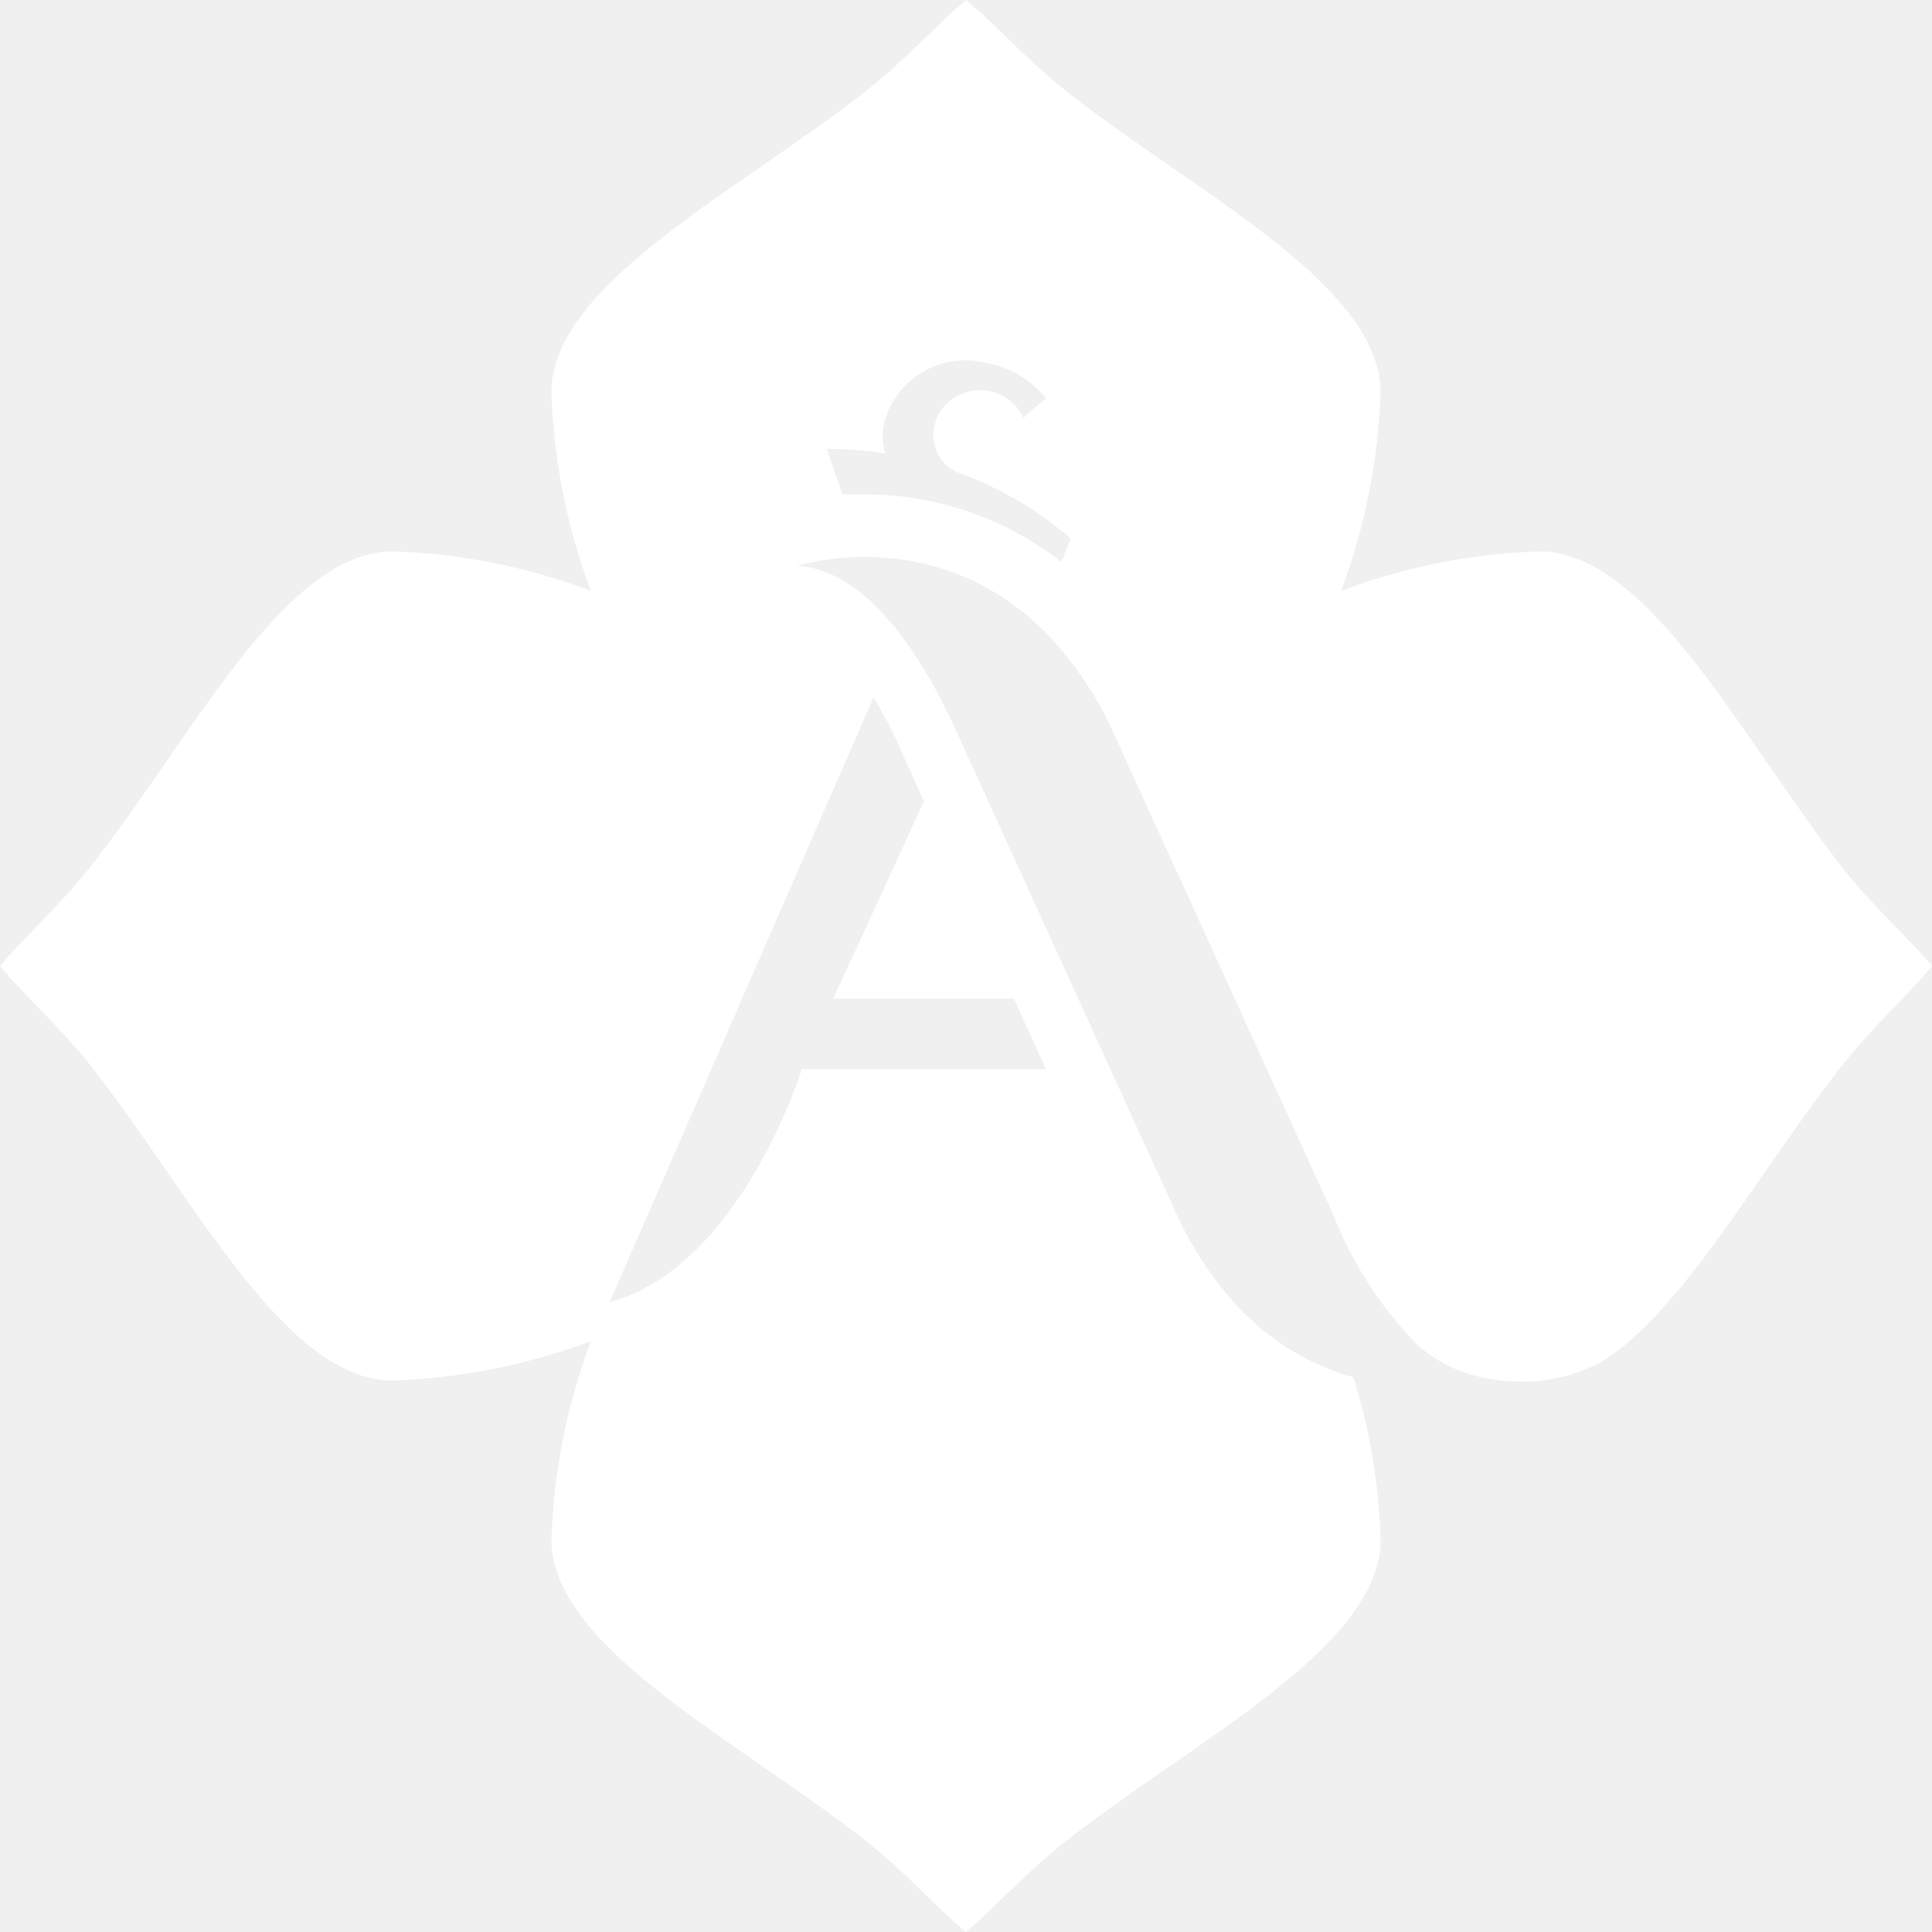
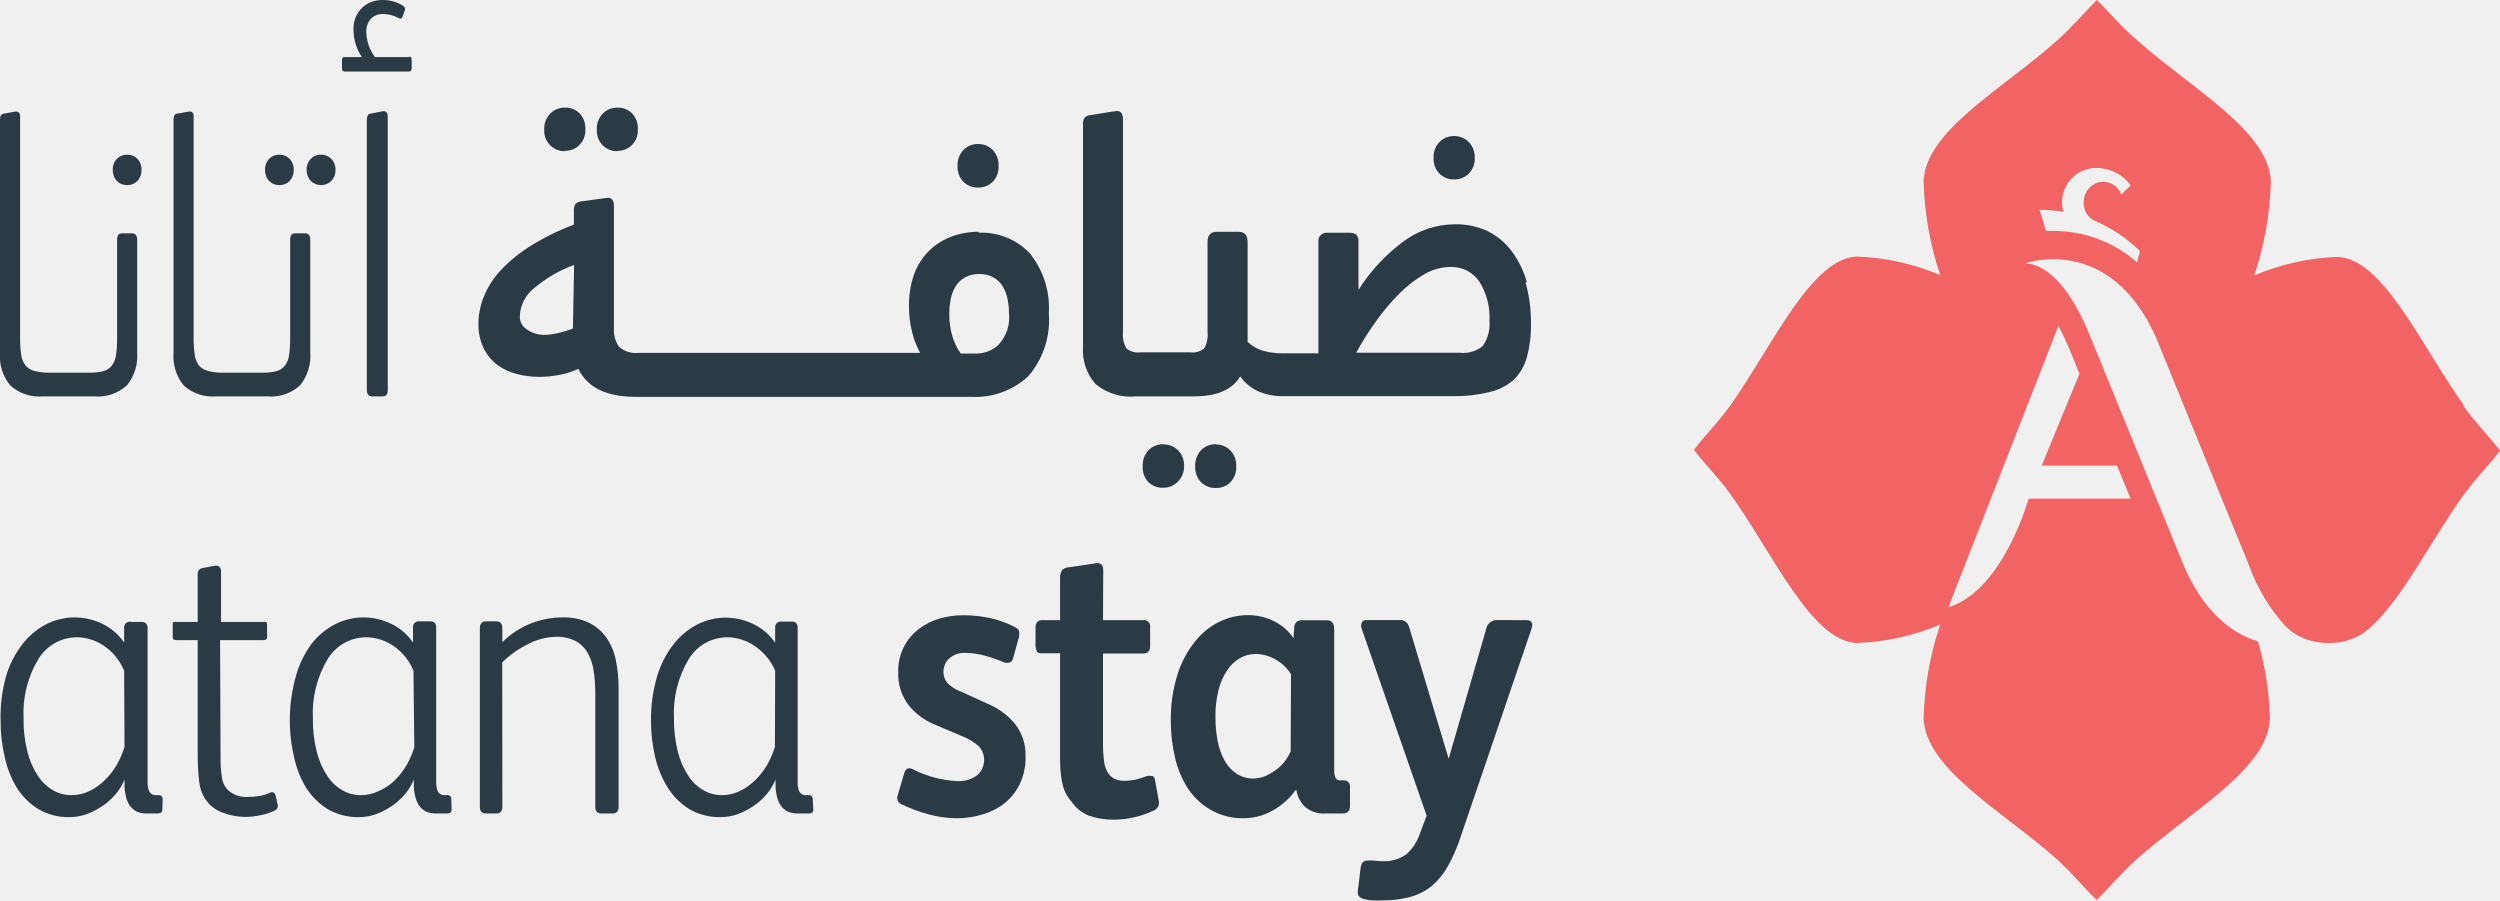
- <svg xmlns="http://www.w3.org/2000/svg" viewBox="0 0 77.58 77.58">
+ <svg xmlns="http://www.w3.org/2000/svg" viewBox="0 0 209.02 75.28">
  <defs>
-     <style>.cls-1{fill:#fff;}</style>
+     <style>.cls-1{fill:none;}.cls-2{clip-path:url(#clip-path);}.cls-3{fill:#f16463;}.cls-4{fill:#2b3b46;}</style>
+     <clipPath id="clip-path" transform="translate(0)">
+       <rect class="cls-1" width="209.02" height="75.28" />
+     </clipPath>
  </defs>
  <g id="Слой_2" data-name="Слой 2">
-     <g id="Слой_1-2" data-name="Слой 1">
-       <path class="cls-1" d="M74.05,34.93C70,29.76,66.29,22.31,61.94,22.14a24.55,24.55,0,0,0-8.09,1.59,25.13,25.13,0,0,0,1.59-8.09c-.17-4.36-7.63-8-12.79-12.11C41,2.17,40,1,38.79,0,37.6,1,36.6,2.17,34.93,3.53c-5.17,4.1-12.62,7.75-12.79,12.11a24.86,24.86,0,0,0,1.59,8.09,24.55,24.55,0,0,0-8.09-1.59c-4.36.17-8,7.62-12.11,12.79C2.17,36.6,1,37.6,0,38.79,1,40,2.17,41,3.53,42.65c4.1,5.16,7.75,12.62,12.11,12.79a25.08,25.08,0,0,0,8.09-1.59,24.86,24.86,0,0,0-1.59,8.09c.17,4.35,7.62,8,12.79,12.11,1.67,1.36,2.67,2.55,3.86,3.53,1.18-1,2.19-2.17,3.86-3.53,5.16-4.1,12.62-7.76,12.79-12.11a23.67,23.67,0,0,0-1.1-6.64c-2.38-.66-5.06-2.36-7-6.33l-9-19.74h0C37.22,26.78,35,22.89,32,22.72c.06,0,8.07-2.61,12.55,6.35l9,19.74A15.57,15.57,0,0,0,56.91,54a6.15,6.15,0,0,0,.66.51,5.83,5.83,0,0,0,1.94.8,7.26,7.26,0,0,0,1.57.17h.13a6.6,6.6,0,0,0,3.11-.8q.42-.27.84-.6c3-2.43,5.83-7.55,8.89-11.39C75.4,41,76.6,40,77.58,38.79c-1-1.19-2.18-2.19-3.53-3.86M35.08,28a19.17,19.17,0,0,1,1.12,2.18l.9,2c-1.67,3.65-3.64,7.92-3.64,7.92h7.25L42,42.93H32.2s-2.46,7.94-7.72,9.36L35.08,28m7.54-5.44a12.89,12.89,0,0,0-8-2.71c-.28,0-.54,0-.79,0l-.63-1.82a15.11,15.11,0,0,1,2.35.18A2.63,2.63,0,0,1,35.5,17a3.37,3.37,0,0,1,4.08-2.43A3.9,3.9,0,0,1,42,16c-.33.26-.62.52-.9.78a1.9,1.9,0,0,0-1.74-1.11,1.93,1.93,0,0,0-1.54.76,1.77,1.77,0,0,0-.34,1,1.64,1.64,0,0,0,1,1.55A14.35,14.35,0,0,1,43,21.63Z" />
+     <g id="Layer_1" data-name="Layer 1">
+       <g class="cls-2">
+         <path class="cls-3" d="M206,33.89c-3.57-5-6.74-12.24-10.53-12.41a19.52,19.52,0,0,0-7,1.55,27.14,27.14,0,0,0,1.39-7.86c-.16-4.22-6.63-7.77-11.12-11.75C177.21,2.11,176.33,1,175.31,0c-1,1-1.91,2.11-3.36,3.42-4.49,4-11,7.53-11.12,11.75A26.49,26.49,0,0,0,162.22,23a19.57,19.57,0,0,0-7-1.55c-3.78.17-7,7.4-10.52,12.41-1.18,1.62-2.22,2.6-3.07,3.75.85,1.15,1.89,2.12,3.07,3.74,3.57,5,6.74,12.24,10.52,12.41a19.77,19.77,0,0,0,7-1.54,26.36,26.36,0,0,0-1.39,7.85c.15,4.23,6.63,7.77,11.12,11.75,1.45,1.32,2.32,2.47,3.36,3.43,1-1,1.9-2.11,3.35-3.43,4.49-4,11-7.52,11.12-11.75a25.33,25.33,0,0,0-1-6.44c-2.07-.64-4.39-2.29-6.12-6.14l-7.82-19.16h0c-.94-2.38-2.83-6.15-5.51-6.32,0,0,7-2.52,10.91,6.16l7.82,19.16a15.22,15.22,0,0,0,3,5,6.33,6.33,0,0,0,.56.49,4.91,4.91,0,0,0,1.7.78,5.45,5.45,0,0,0,1.36.16h.11A5.32,5.32,0,0,0,197.5,53a7.32,7.32,0,0,0,.72-.58c2.64-2.36,5.07-7.32,7.73-11,1.18-1.62,2.21-2.59,3.07-3.74-.86-1.15-1.89-2.13-3.07-3.75m-33.87-6.72a22.4,22.4,0,0,1,1,2.12l.78,1.92c-1.46,3.53-3.16,7.68-3.16,7.68H177l1.13,2.76h-8.52s-2.14,7.71-6.71,9.08l9.21-23.56m6.56-5.27a10.48,10.48,0,0,0-6.93-2.63c-.24,0-.46,0-.68,0l-.54-1.77a11.32,11.32,0,0,1,2,.18A2.87,2.87,0,0,1,176,14.13a3.38,3.38,0,0,1,2.14,1.38c-.29.25-.54.51-.78.76a1.66,1.66,0,0,0-1.52-1.08,1.63,1.63,0,0,0-1.33.74,1.79,1.79,0,0,0-.3,1,1.63,1.63,0,0,0,.88,1.51A12.09,12.09,0,0,1,178.92,21Z" transform="translate(0)" />
+         <path class="cls-4" d="M13.57,67.68q0,.33-.36.33h-.86a2.12,2.12,0,0,1-.86-.13,1.46,1.46,0,0,1-.51-.37,1.88,1.88,0,0,1-.43-.83,4.07,4.07,0,0,1-.14-1.07v-.43a4.48,4.48,0,0,1-.7,1.17,5.17,5.17,0,0,1-1.09,1,6.14,6.14,0,0,1-1.34.71,4.37,4.37,0,0,1-1.46.26,5,5,0,0,1-2.63-.68,5.73,5.73,0,0,1-1.8-1.8,8.46,8.46,0,0,1-1-2.57,12.92,12.92,0,0,1-.34-3A12.45,12.45,0,0,1,.49,56.6a8.11,8.11,0,0,1,1.36-2.71,6,6,0,0,1,2-1.69,5.24,5.24,0,0,1,2.45-.58,5.33,5.33,0,0,1,2.2.51,4.65,4.65,0,0,1,1.88,1.59l0-1.24A.47.47,0,0,1,11,52h.86c.32,0,.48.18.48.53V64.25c0,.46,0,.85,0,1.16a2,2,0,0,0,.1.67.6.6,0,0,0,.63.4h.21c.21,0,.32.12.32.36Zm-3.19-11.6A4.68,4.68,0,0,0,8.7,54a4.1,4.1,0,0,0-2.29-.72,3.79,3.79,0,0,0-3.19,1.8,8.77,8.77,0,0,0-1.25,5,10.7,10.7,0,0,0,.33,2.8,6.53,6.53,0,0,0,.88,2,3.69,3.69,0,0,0,1.27,1.2,3,3,0,0,0,1.52.4,3.35,3.35,0,0,0,1.52-.35,4.75,4.75,0,0,0,1.28-.91,5.89,5.89,0,0,0,1-1.29,7.7,7.7,0,0,0,.64-1.48Z" transform="translate(0)" />
+         <path class="cls-4" d="M18.44,63.35a10.49,10.49,0,0,0,.1,1.56A1.91,1.91,0,0,0,19,66a2.26,2.26,0,0,0,1.76.63,5.55,5.55,0,0,0,1-.09,3.42,3.42,0,0,0,.82-.27c.24-.09.39,0,.45.2l.18.77a.45.45,0,0,1-.3.56,4.82,4.82,0,0,1-1.09.35,6.23,6.23,0,0,1-1.36.15A5.37,5.37,0,0,1,18.78,68a3.08,3.08,0,0,1-1.36-.85,3.28,3.28,0,0,1-.76-1.75A18.76,18.76,0,0,1,16.53,63V53.52H14.77a.54.54,0,0,1-.24-.05c-.06,0-.09-.13-.09-.28v-.91c0-.15,0-.25.09-.28a.54.54,0,0,1,.24,0h1.76v-3.9a.81.81,0,0,1,.07-.41.53.53,0,0,1,.31-.19L18,47.29c.32,0,.48.13.48.53V52H22a.54.54,0,0,1,.24,0c.06,0,.09.13.09.28v.91c0,.15,0,.24-.09.28a.54.54,0,0,1-.24.05h-3.6Z" transform="translate(0)" />
+         <path class="cls-4" d="M37.76,67.68c0,.22-.11.33-.35.33h-.87a2.15,2.15,0,0,1-.86-.13,1.46,1.46,0,0,1-.51-.37,2,2,0,0,1-.43-.83,4.07,4.07,0,0,1-.14-1.07v-.43a4.48,4.48,0,0,1-.7,1.17,5.17,5.17,0,0,1-1.09,1,5.92,5.92,0,0,1-1.34.71,4.32,4.32,0,0,1-1.46.26,5,5,0,0,1-2.63-.68,5.73,5.73,0,0,1-1.8-1.8,8.2,8.2,0,0,1-1-2.57,13.5,13.5,0,0,1,.14-6.66A8.3,8.3,0,0,1,26,53.89a6,6,0,0,1,2-1.69,5.27,5.27,0,0,1,2.45-.58,5.33,5.33,0,0,1,2.2.51,4.58,4.58,0,0,1,1.88,1.59l0-1.24a.47.47,0,0,1,.54-.53H36c.31,0,.47.18.47.53V64.25c0,.46,0,.85,0,1.16a2,2,0,0,0,.1.67.6.6,0,0,0,.63.4h.21c.22,0,.32.12.32.36Zm-3.19-11.6A4.62,4.62,0,0,0,32.89,54a4.09,4.09,0,0,0-2.28-.72,3.79,3.79,0,0,0-3.2,1.8,8.77,8.77,0,0,0-1.25,5,10.7,10.7,0,0,0,.33,2.8,6.53,6.53,0,0,0,.88,2,3.69,3.69,0,0,0,1.27,1.2,3,3,0,0,0,1.52.4,3.33,3.33,0,0,0,1.52-.35A4.46,4.46,0,0,0,33,65.25a5.89,5.89,0,0,0,1-1.29,7.7,7.7,0,0,0,.64-1.48Z" transform="translate(0)" />
+         <path class="cls-4" d="M42,67.45c0,.37-.16.56-.48.56H40.6c-.32,0-.48-.19-.48-.56V52.55q0-.6.51-.6h.89q.48,0,.48.6l0,1.14a7.08,7.08,0,0,1,2.37-1.56A7.29,7.29,0,0,1,47,51.62a5,5,0,0,1,2.21.43,3.86,3.86,0,0,1,1.46,1.22,5,5,0,0,1,.81,1.88,11.63,11.63,0,0,1,.24,2.47v9.83c0,.37-.16.56-.48.56h-1c-.31,0-.47-.19-.47-.56V57.92a11.7,11.7,0,0,0-.14-1.85,4.17,4.17,0,0,0-.49-1.47,2.53,2.53,0,0,0-1-1,3.47,3.47,0,0,0-1.67-.36,5.28,5.28,0,0,0-2.38.64,8.27,8.27,0,0,0-2.1,1.5Z" transform="translate(0)" />
+         <path class="cls-4" d="M68,67.68q0,.33-.36.33h-.86a2.12,2.12,0,0,1-.86-.13,1.46,1.46,0,0,1-.51-.37,1.88,1.88,0,0,1-.43-.83,4.07,4.07,0,0,1-.14-1.07v-.43a4.48,4.48,0,0,1-.7,1.17,5.17,5.17,0,0,1-1.09,1,6.14,6.14,0,0,1-1.34.71,4.37,4.37,0,0,1-1.46.26,5,5,0,0,1-2.63-.68,5.63,5.63,0,0,1-1.8-1.8,8.46,8.46,0,0,1-1.05-2.57,12.92,12.92,0,0,1-.34-3,12.45,12.45,0,0,1,.49-3.65,8.11,8.11,0,0,1,1.36-2.71,6,6,0,0,1,2-1.69,5.24,5.24,0,0,1,2.45-.58,5.33,5.33,0,0,1,2.2.51,4.65,4.65,0,0,1,1.88,1.59l0-1.24a.47.47,0,0,1,.54-.53h.86c.32,0,.48.18.48.53V64.25c0,.46,0,.85,0,1.16a2,2,0,0,0,.1.67.6.6,0,0,0,.63.4h.21c.21,0,.32.12.32.36Zm-3.19-11.6A4.68,4.68,0,0,0,63.08,54a4.1,4.1,0,0,0-2.29-.72,3.79,3.79,0,0,0-3.19,1.8,8.77,8.77,0,0,0-1.25,5,10.7,10.7,0,0,0,.33,2.8,6.53,6.53,0,0,0,.88,2,3.69,3.69,0,0,0,1.27,1.2,3,3,0,0,0,1.52.4,3.35,3.35,0,0,0,1.52-.35,4.75,4.75,0,0,0,1.28-.91,5.89,5.89,0,0,0,1-1.29,7.7,7.7,0,0,0,.64-1.48Z" transform="translate(0)" />
+         <path class="cls-4" d="M85.75,63.25a5.16,5.16,0,0,1-.48,2.28A4.63,4.63,0,0,1,84,67.15a5.43,5.43,0,0,1-1.84.94,7.14,7.14,0,0,1-2.18.32,9,9,0,0,1-2.37-.33,12.93,12.93,0,0,1-2.22-.83.58.58,0,0,1-.33-.77l.54-1.83c.12-.4.36-.51.71-.34a9.12,9.12,0,0,0,3.76,1,2.58,2.58,0,0,0,1.6-.47,1.69,1.69,0,0,0,.18-2.43,4.44,4.44,0,0,0-1.36-.84l-2.36-1A5.45,5.45,0,0,1,76,59a4.26,4.26,0,0,1-.9-2.8,4.37,4.37,0,0,1,1.72-3.61,5.12,5.12,0,0,1,1.73-.87,6.86,6.86,0,0,1,2-.28,10.46,10.46,0,0,1,2.15.22,8.31,8.31,0,0,1,2.18.78c.19.11.31.22.32.33a1.35,1.35,0,0,1,0,.47l-.5,1.8a.46.46,0,0,1-.29.35.75.75,0,0,1-.43,0,11.72,11.72,0,0,0-1.64-.57,6.35,6.35,0,0,0-1.58-.23,1.89,1.89,0,0,0-1.42.48,1.52,1.52,0,0,0-.16,2,2.89,2.89,0,0,0,1.16.75L82.92,59a5.69,5.69,0,0,1,2,1.6,4.15,4.15,0,0,1,.82,2.67" transform="translate(0)" />
+         <path class="cls-4" d="M92.22,51.85h3.37a.5.5,0,0,1,.57.57V54c0,.43-.2.64-.59.64H92.22v7.63a9.67,9.67,0,0,0,.08,1.31,2.42,2.42,0,0,0,.31,1,1.49,1.49,0,0,0,.54.52,1.8,1.8,0,0,0,.86.18,4.65,4.65,0,0,0,1-.11,7.56,7.56,0,0,0,.88-.29,1.42,1.42,0,0,1,.44,0c.12,0,.21.14.25.39l.3,1.66a.7.7,0,0,1-.42.84,8.46,8.46,0,0,1-1.57.55,7.52,7.52,0,0,1-1.77.21,6.16,6.16,0,0,1-2.07-.33A3.2,3.2,0,0,1,89.57,67,3.46,3.46,0,0,1,89,66.1,5,5,0,0,1,88.73,65a10.46,10.46,0,0,1-.1-1.33c0-.49,0-1,0-1.63V54.62h-1.4c-.28,0-.46,0-.53-.15a1.26,1.26,0,0,1-.12-.69V52.52c0-.45.18-.67.53-.67h1.52v-3.5a1.27,1.27,0,0,1,.12-.61.65.65,0,0,1,.48-.29l2.42-.36a.56.56,0,0,1,.41.08c.12.08.18.25.18.52Z" transform="translate(0)" />
+         <path class="cls-4" d="M112.87,67.38q0,.63-.6.63h-1.43a2.38,2.38,0,0,1-1.73-.55,2.49,2.49,0,0,1-.72-1.41h-.06a5.83,5.83,0,0,1-1.86,1.68,4.91,4.91,0,0,1-2.46.68,5.26,5.26,0,0,1-2.73-.67A5.64,5.64,0,0,1,99.37,66a8,8,0,0,1-1.12-2.62,13.2,13.2,0,0,1-.36-3.12,12.25,12.25,0,0,1,.54-3.81,8.4,8.4,0,0,1,1.43-2.75A6,6,0,0,1,101.92,52a5.4,5.4,0,0,1,2.41-.57,4.85,4.85,0,0,1,2.23.53,4.18,4.18,0,0,1,1.59,1.4l.06-.9a.58.58,0,0,1,.63-.6h2.09c.41,0,.62.25.62.73V64.35a1.61,1.61,0,0,0,.11.68.42.42,0,0,0,.43.22h.24a.49.49,0,0,1,.54.56Zm-4.93-11a3.52,3.52,0,0,0-1.26-1.22,3.31,3.31,0,0,0-1.69-.48,2.7,2.7,0,0,0-1.3.33,3.29,3.29,0,0,0-1.07,1,5.18,5.18,0,0,0-.73,1.64,8.59,8.59,0,0,0-.27,2.28,10.55,10.55,0,0,0,.18,2,5.5,5.5,0,0,0,.57,1.63,3.15,3.15,0,0,0,1,1.12,2.51,2.51,0,0,0,1.43.41,2.73,2.73,0,0,0,1-.21,4.94,4.94,0,0,0,.92-.54,3.73,3.73,0,0,0,.72-.71,4.5,4.5,0,0,0,.47-.8Z" transform="translate(0)" />
+         <path class="cls-4" d="M127.6,51.85c.48,0,.62.27.42.8l-5.88,17.26a14.48,14.48,0,0,1-1.09,2.52,6,6,0,0,1-1.35,1.65,5,5,0,0,1-1.79.91,8.76,8.76,0,0,1-2.36.29,7.56,7.56,0,0,1-.83,0,3.25,3.25,0,0,1-.75-.13q-.36-.14-.42-.33a1.22,1.22,0,0,1,0-.54l.21-1.73q.09-.6.54-.6a4.69,4.69,0,0,1,.58,0,4.82,4.82,0,0,0,.61.05,3.22,3.22,0,0,0,2.09-.57,4,4,0,0,0,1.13-1.73l.57-1.5-5.43-15.63a.66.66,0,0,1,0-.51c.06-.15.2-.22.42-.22H117a.83.83,0,0,1,.57.17,1,1,0,0,1,.27.5l3.28,10.93,3.13-10.83a.9.9,0,0,1,.9-.77Z" transform="translate(0)" />
+         <path class="cls-4" d="M10.63,12.93a1.18,1.18,0,0,0-.86.35,1.25,1.25,0,0,0-.34.92,1.29,1.29,0,0,0,.34.93,1.18,1.18,0,0,0,.86.35,1.19,1.19,0,0,0,.86-.35,1.29,1.29,0,0,0,.34-.93,1.25,1.25,0,0,0-.34-.92,1.19,1.19,0,0,0-.86-.35" transform="translate(0)" />
+         <path class="cls-4" d="M11.05,19.51h-.87q-.39,0-.39.54v8.22A9.18,9.18,0,0,1,9.7,29.7a1.83,1.83,0,0,1-.35.87,1.37,1.37,0,0,1-.7.46,4.46,4.46,0,0,1-1.21.13H4.06A4.54,4.54,0,0,1,2.84,31a1.35,1.35,0,0,1-.72-.46,1.87,1.87,0,0,1-.35-.89,9.5,9.5,0,0,1-.09-1.44V9.74c0-.32-.14-.45-.42-.41L.33,9.5C.11,9.53,0,9.69,0,10V29.52a3.82,3.82,0,0,0,.86,2.71,3.62,3.62,0,0,0,2.75.91H7.86a3.6,3.6,0,0,0,2.75-.92,3.87,3.87,0,0,0,.86-2.74V20.05q0-.54-.42-.54" transform="translate(0)" />
+         <path class="cls-4" d="M23.36,15.48a1.19,1.19,0,0,0,.86-.35,1.33,1.33,0,0,0,.34-.93,1.3,1.3,0,0,0-.34-.92,1.19,1.19,0,0,0-.86-.35,1.18,1.18,0,0,0-.86.35,1.26,1.26,0,0,0-.34.92,1.29,1.29,0,0,0,.34.93,1.18,1.18,0,0,0,.86.35" transform="translate(0)" />
+         <path class="cls-4" d="M26.85,12.93a1.16,1.16,0,0,0-.86.35,1.25,1.25,0,0,0-.35.92,1.29,1.29,0,0,0,.35.93,1.22,1.22,0,0,0,1.71,0,1.29,1.29,0,0,0,.35-.93,1.25,1.25,0,0,0-.35-.92,1.15,1.15,0,0,0-.85-.35" transform="translate(0)" />
+         <path class="cls-4" d="M25.52,19.51h-.87q-.39,0-.39.54v8.22a9.18,9.18,0,0,1-.09,1.43,1.83,1.83,0,0,1-.35.87,1.33,1.33,0,0,1-.7.46,4.37,4.37,0,0,1-1.21.13H18.57A4.49,4.49,0,0,1,17.35,31a1.42,1.42,0,0,1-.73-.46,1.87,1.87,0,0,1-.34-.89,9.5,9.5,0,0,1-.09-1.44V9.74c0-.32-.14-.45-.42-.41l-.93.17c-.22,0-.33.19-.33.51V29.52a3.81,3.81,0,0,0,.85,2.71,3.62,3.62,0,0,0,2.75.91h4.23a3.62,3.62,0,0,0,2.75-.92,3.91,3.91,0,0,0,.85-2.74V20.05q0-.54-.42-.54" transform="translate(0)" />
+         <path class="cls-4" d="M34.21,4.77H31.35a3.6,3.6,0,0,1-.72-2A1.58,1.58,0,0,1,31,1.58a1.36,1.36,0,0,1,1-.41,2.7,2.7,0,0,1,1.32.34c.16.09.27.06.33-.1l.18-.5A.31.31,0,0,0,33.73.5a3.12,3.12,0,0,0-.84-.38A3.38,3.38,0,0,0,32,0a2.48,2.48,0,0,0-1.72.64,2.41,2.41,0,0,0-.72,1.91,4.07,4.07,0,0,0,.69,2.22H28.8q-.21,0-.21.27v.64q0,.3.21.3h5.41q.21,0,.21-.3V5q0-.27-.21-.27" transform="translate(0)" />
+         <path class="cls-4" d="M32,9.3l-1,.2c-.22,0-.33.2-.33.54V32.61c0,.35.15.53.45.53H32c.28,0,.42-.18.42-.53V9.74c0-.32-.14-.46-.39-.44" transform="translate(0)" />
+         <path class="cls-4" d="M47.24,12.61a1.64,1.64,0,0,0,1.21-.49,1.74,1.74,0,0,0,.49-1.31,1.81,1.81,0,0,0-.49-1.34A1.65,1.65,0,0,0,47.24,9a1.68,1.68,0,0,0-1.24.5,1.82,1.82,0,0,0-.5,1.34,1.75,1.75,0,0,0,.5,1.31,1.67,1.67,0,0,0,1.24.49" transform="translate(0)" />
+         <path class="cls-4" d="M51.63,12.61a1.64,1.64,0,0,0,1.21-.49,1.74,1.74,0,0,0,.49-1.31,1.81,1.81,0,0,0-.49-1.34A1.65,1.65,0,0,0,51.63,9a1.68,1.68,0,0,0-1.24.5,1.81,1.81,0,0,0-.49,1.34,1.74,1.74,0,0,0,.49,1.31,1.67,1.67,0,0,0,1.24.49" transform="translate(0)" />
+         <path class="cls-4" d="M81.88,19.38a6.42,6.42,0,0,0-2.51.47,5.33,5.33,0,0,0-1.87,1.3,5.54,5.54,0,0,0-1.15,2A7.94,7.94,0,0,0,76,25.69a8.53,8.53,0,0,0,.24,2,7,7,0,0,0,.69,1.81H53.42a2.14,2.14,0,0,1-1.66-.5,2.45,2.45,0,0,1-.43-1.6V17.21q0-.77-.66-.66l-2.15.3a.66.66,0,0,0-.42.23,1.08,1.08,0,0,0-.12.6v1.1a20.24,20.24,0,0,0-3.76,1.87,12.16,12.16,0,0,0-2.45,2.05,7,7,0,0,0-1.33,2.14A6,6,0,0,0,40,27a4.63,4.63,0,0,0,.43,2.1,3.91,3.91,0,0,0,1.15,1.41,4.61,4.61,0,0,0,1.63.76,7.3,7.3,0,0,0,1.86.24,9,9,0,0,0,1.72-.17,6.72,6.72,0,0,0,1.57-.5q1.11,2.34,4.81,2.34h28a6.53,6.53,0,0,0,4.8-1.72,7.19,7.19,0,0,0,1.72-5.26,7.31,7.31,0,0,0-1.57-5,5.53,5.53,0,0,0-4.32-1.74m-33.9,8a7.2,7.2,0,0,1-1.22.38,5.44,5.44,0,0,1-1.26.16A2.57,2.57,0,0,1,44,27.51a1.28,1.28,0,0,1-.54-1.12,3.15,3.15,0,0,1,1.24-2.33A11,11,0,0,1,48,22.15Zm35.59,1.37a2.77,2.77,0,0,1-2,.73H80.33a4.74,4.74,0,0,1-.72-1.5,6.18,6.18,0,0,1-.24-1.73A6,6,0,0,1,79.49,25a3.23,3.23,0,0,1,.4-1.05,2.08,2.08,0,0,1,.78-.75,2.38,2.38,0,0,1,1.21-.29,2.28,2.28,0,0,1,1.19.29,2.13,2.13,0,0,1,.77.75,3.23,3.23,0,0,1,.4,1.05,6,6,0,0,1,.12,1.22,3.29,3.29,0,0,1-.79,2.5" transform="translate(0)" />
+         <path class="cls-4" d="M81.79,15.68A1.7,1.7,0,0,0,83,15.2a1.78,1.78,0,0,0,.49-1.32A1.83,1.83,0,0,0,83,12.54a1.68,1.68,0,0,0-1.24-.5,1.65,1.65,0,0,0-1.21.5,1.83,1.83,0,0,0-.49,1.34,1.78,1.78,0,0,0,.49,1.32,1.67,1.67,0,0,0,1.21.48" transform="translate(0)" />
+         <path class="cls-4" d="M97.27,37.14a1.68,1.68,0,0,0-1.24.5A1.83,1.83,0,0,0,95.54,39,1.78,1.78,0,0,0,96,40.3a1.7,1.7,0,0,0,1.24.48,1.67,1.67,0,0,0,1.21-.48A1.78,1.78,0,0,0,99,39a1.83,1.83,0,0,0-.49-1.34,1.65,1.65,0,0,0-1.21-.5" transform="translate(0)" />
+         <path class="cls-4" d="M101.66,37.14a1.68,1.68,0,0,0-1.24.5A1.83,1.83,0,0,0,99.93,39a1.78,1.78,0,0,0,.49,1.32,1.7,1.7,0,0,0,1.24.48,1.67,1.67,0,0,0,1.21-.48,1.78,1.78,0,0,0,.49-1.32,1.83,1.83,0,0,0-.49-1.34,1.65,1.65,0,0,0-1.21-.5" transform="translate(0)" />
+         <path class="cls-4" d="M121.56,15a1.69,1.69,0,0,0,1.24-.48,1.76,1.76,0,0,0,.5-1.32,1.81,1.81,0,0,0-.5-1.33,1.75,1.75,0,0,0-2.45,0,1.8,1.8,0,0,0-.49,1.33,1.75,1.75,0,0,0,.49,1.32,1.68,1.68,0,0,0,1.21.48" transform="translate(0)" />
+         <path class="cls-4" d="M127.66,23.59A8,8,0,0,0,126.39,21a5.65,5.65,0,0,0-2-1.67,6.22,6.22,0,0,0-2.74-.58,7.29,7.29,0,0,0-4.37,1.48,15.21,15.21,0,0,0-3.7,4v-4a.78.78,0,0,0-.19-.62.88.88,0,0,0-.55-.15H111a.68.68,0,0,0-.77.77v9.31h-2.81a6.09,6.09,0,0,1-1.88-.23,3.17,3.17,0,0,1-1.23-.73V20.22c0-.56-.26-.84-.77-.84h-1.8q-.78,0-.78.84v7.54a2.26,2.26,0,0,1-.28,1.37,1.5,1.5,0,0,1-1.15.33H95.33a1.5,1.5,0,0,1-1.15-.33,2.25,2.25,0,0,1-.29-1.37V10c0-.54-.21-.77-.63-.71l-2.15.34a.76.76,0,0,0-.43.21.93.93,0,0,0-.13.59V29a4.2,4.2,0,0,0,1.06,3.12A4.61,4.61,0,0,0,95,33.14h4.81c1.93,0,3.23-.56,3.88-1.67a3.83,3.83,0,0,0,1.47,1.23,4.92,4.92,0,0,0,2,.42l.06,0h14.31a11.67,11.67,0,0,0,3-.34,4.61,4.61,0,0,0,2-1,4.07,4.07,0,0,0,1.12-1.89,10,10,0,0,0,.35-2.83,12.2,12.2,0,0,0-.45-3.44m-3.53,5.27a2.58,2.58,0,0,1-2,.6h-8.63a24,24,0,0,1,1.67-2.65,18.62,18.62,0,0,1,1.93-2.29,10.06,10.06,0,0,1,2.09-1.62,4.4,4.4,0,0,1,2.19-.61,2.8,2.8,0,0,1,2.4,1.2,5.6,5.6,0,0,1,.86,3.3,3.1,3.1,0,0,1-.54,2.07" transform="translate(0)" />
+       </g>
    </g>
  </g>
</svg>
